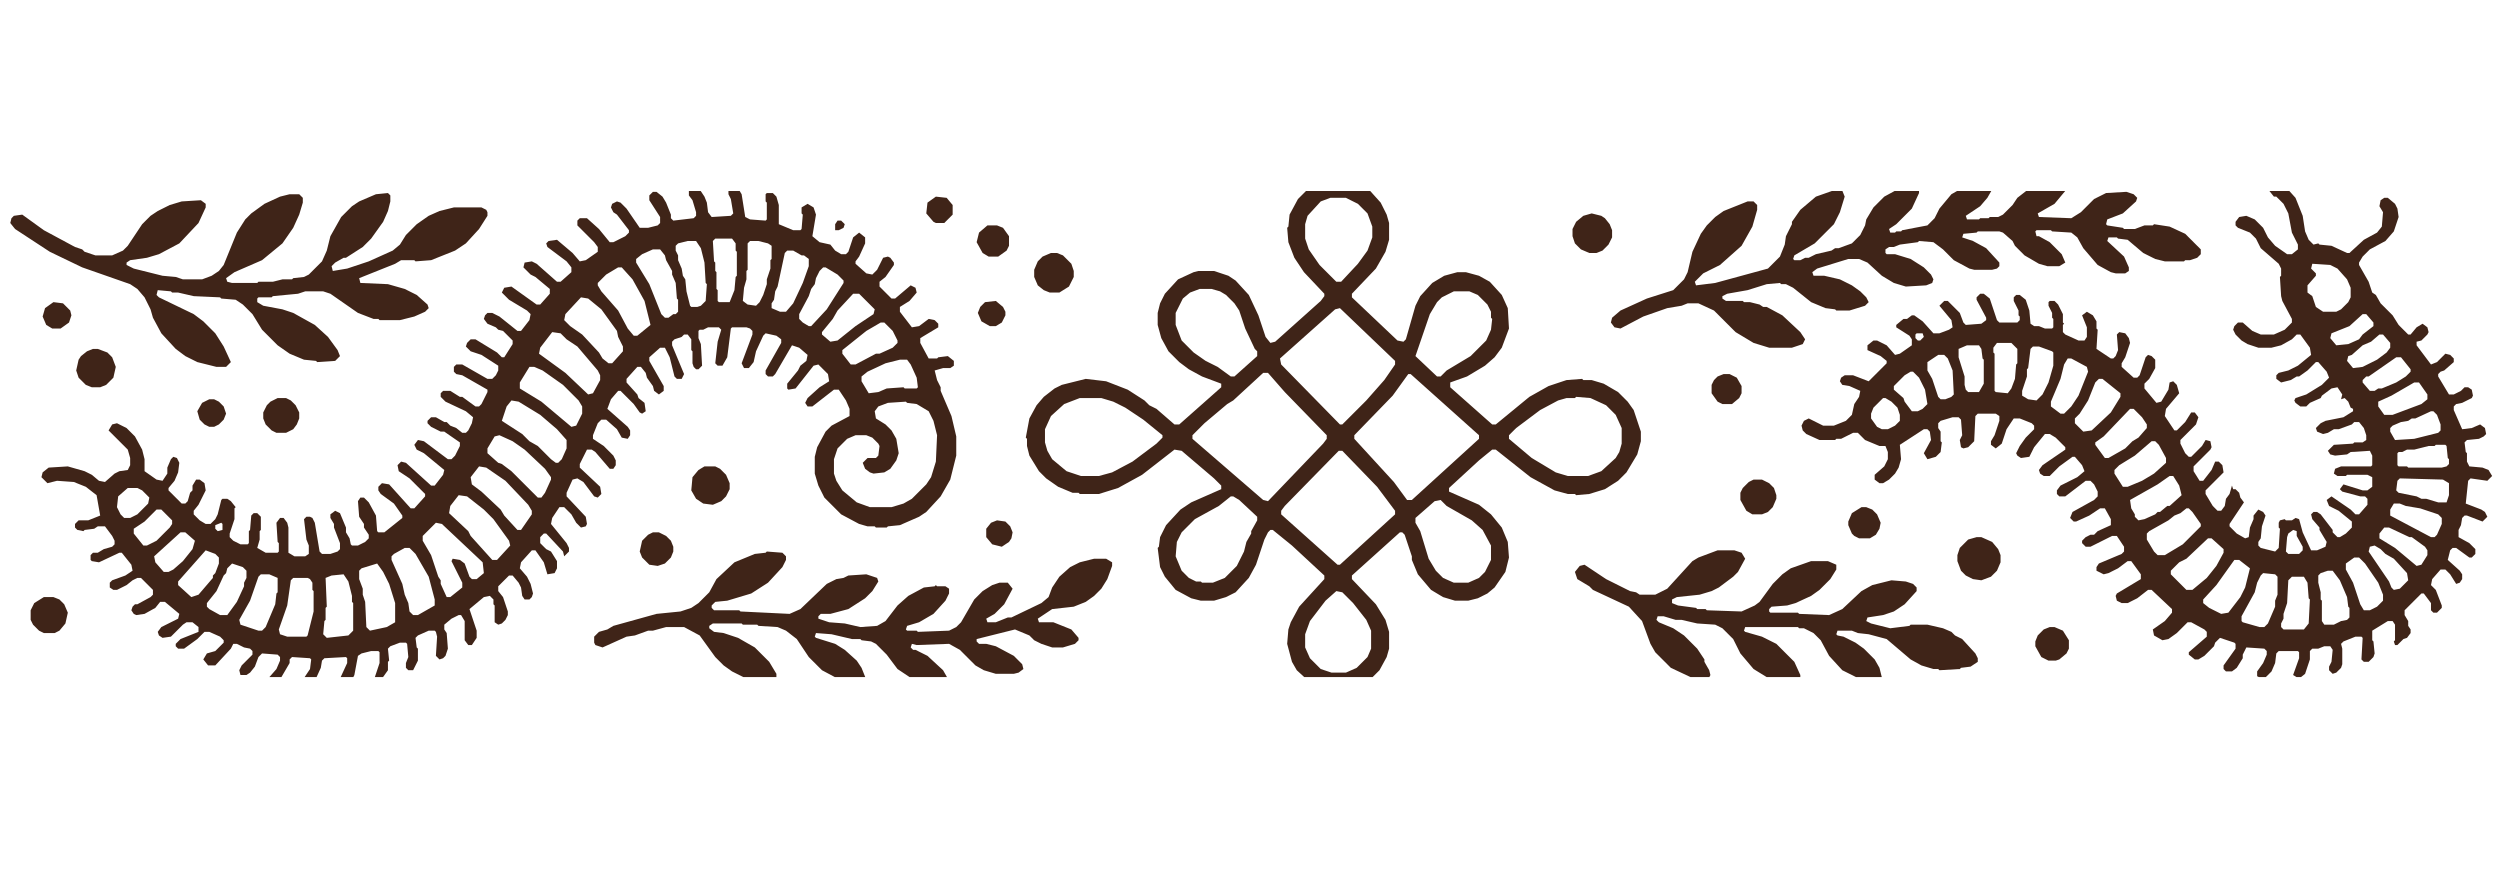
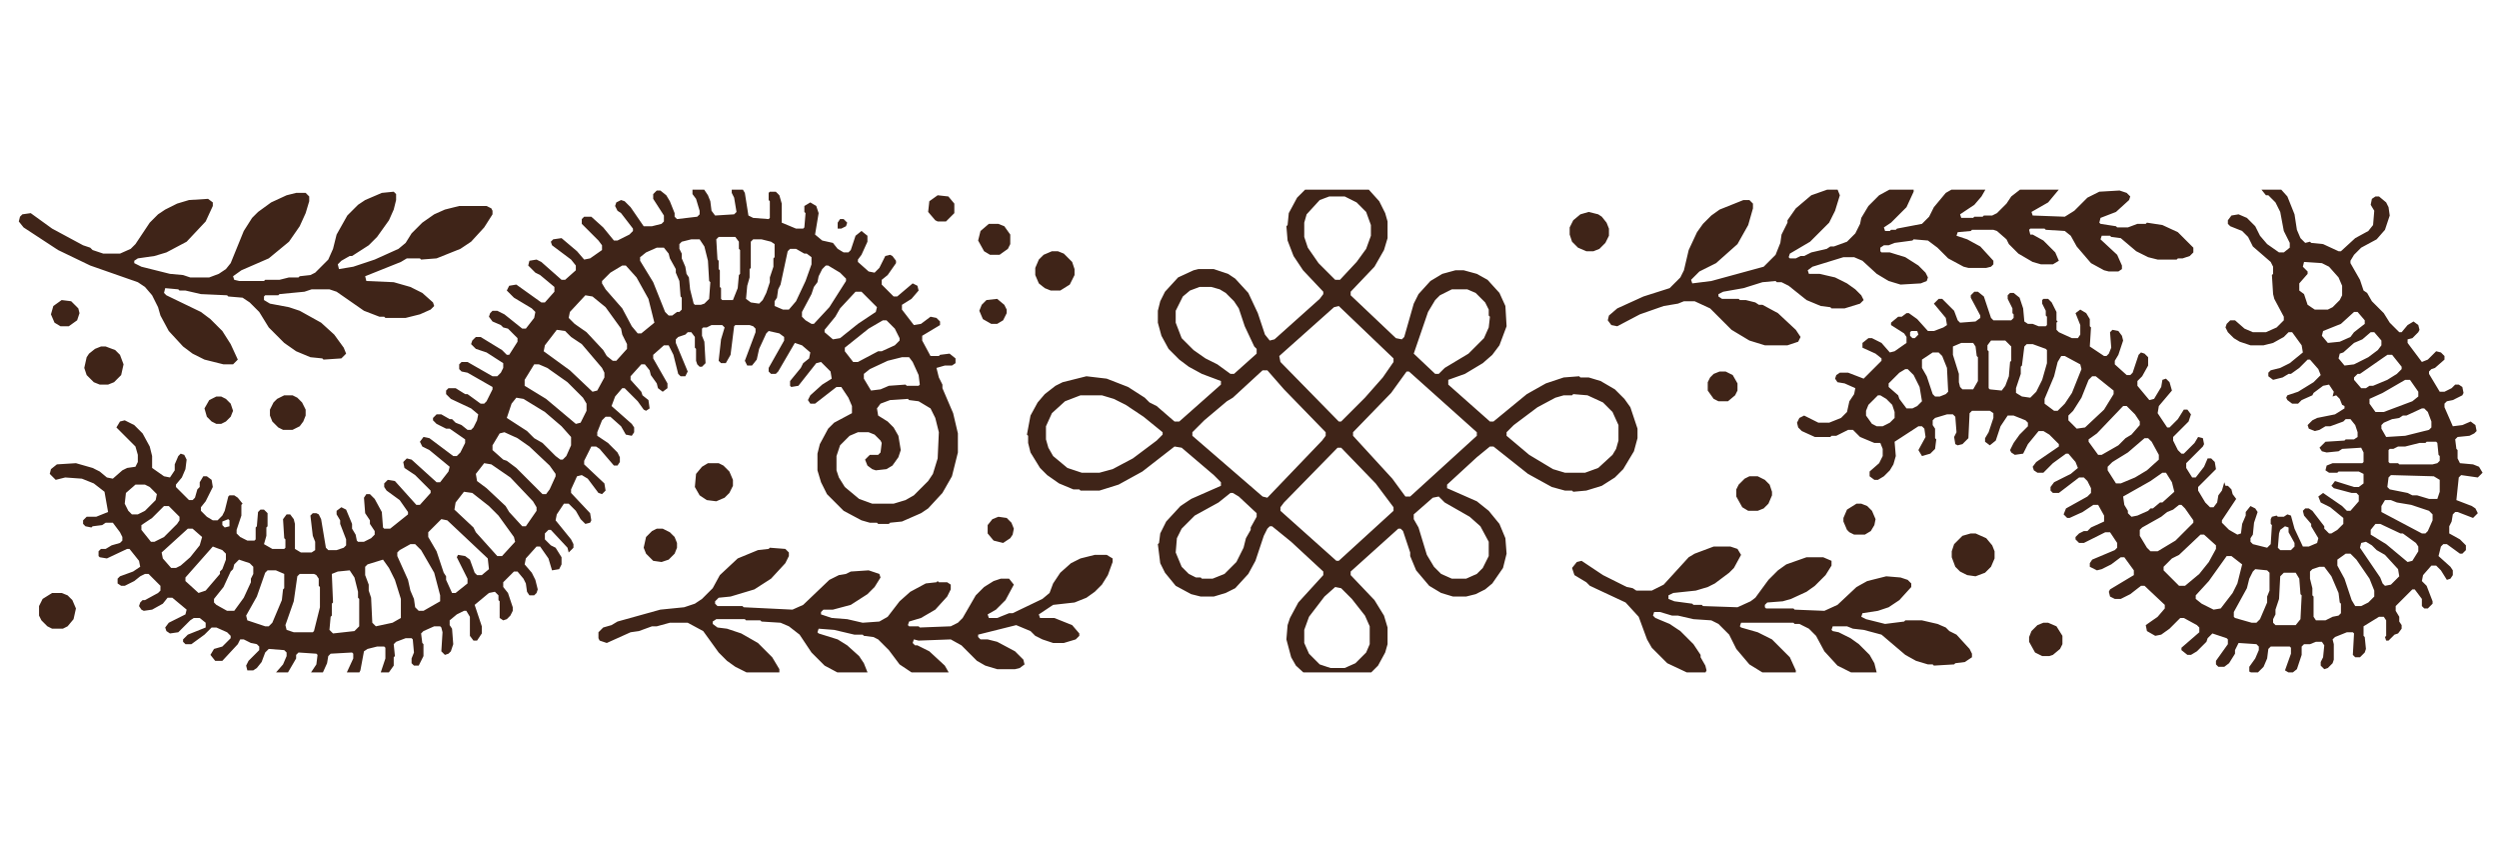
- <svg xmlns="http://www.w3.org/2000/svg" width="288" height="100" viewBox="6 0 288 100">
+ <svg xmlns="http://www.w3.org/2000/svg" width="290" height="100" viewBox="5 0 290 100">
  <defs>
    <clipPath id="interior">
      <rect x="0" y="22" width="300" height="56" />
    </clipPath>
  </defs>
  <g clip-path="url(#interior)">
    <g transform="translate(300 0) rotate(90) scale(0.1381215)">
      <path fill="#3F2418" fill-rule="evenodd" d="M511,2072L504,2075L500,2079L498,2084L498,2092L503,2100L509,2103L517,2103L521,2101L526,2096L528,2092L528,2083L526,2079L520,2074Z M263,2069L259,2070L253,2076L252,2084L257,2091L264,2093L271,2090L274,2085L274,2078L269,2071Z M306,2032L298,2035L294,2039L291,2047L291,2051L293,2056L297,2061L300,2063L309,2065L315,2063L321,2057L323,2052L323,2045L321,2040L315,2034Z M345,1940L339,1942L335,1946L333,1950L333,1954L336,1960L343,1964L350,1962L354,1958L356,1954L356,1950L354,1946L350,1942Z M344,1879L338,1882L334,1886L332,1890L332,1897L335,1903L338,1906L344,1909L349,1909L354,1907L359,1902L361,1898L361,1890L358,1884L354,1881L349,1879Z M177,1722L175,1723L173,1727L173,1750L176,1762L180,1771L187,1781L196,1790L204,1795L209,1801L218,1821L224,1839L226,1851L222,1852L219,1849L215,1842L215,1840L206,1826L199,1819L185,1809L176,1805L168,1803L163,1803L161,1805L162,1815L168,1829L172,1835L181,1844L197,1853L209,1856L218,1860L229,1871L231,1875L232,1884L233,1885L233,1893L235,1901L235,1913L236,1914L236,1935L235,1939L232,1940L227,1933L217,1910L203,1893L190,1884L179,1879L169,1876L165,1876L162,1879L162,1887L164,1895L170,1908L178,1919L183,1924L194,1931L221,1942L226,1946L230,1952L233,1960L233,1976L231,1982L230,1993L224,2017L221,2023L219,2023L217,2020L215,2006L212,1996L203,1979L186,1963L173,1957L170,1957L167,1961L168,1977L171,1987L176,1997L180,2003L187,2010L205,2022L209,2026L213,2035L213,2049L210,2058L208,2060L206,2066L192,2092L179,2110L180,2117L182,2119L186,2120L191,2116L210,2087L223,2060L237,2020L241,2014L248,2008L258,2003L265,2001L278,1994L291,1982L297,1974L302,1964L306,1948L306,1940L302,1936L289,1942L278,1949L268,1959L262,1967L248,1996L246,1998L242,1997L243,1986L244,1985L244,1980L247,1967L248,1945L249,1944L250,1932L254,1926L262,1918L275,1910L288,1897L295,1887L300,1875L301,1865L302,1864L301,1849L297,1845L292,1847L281,1855L271,1866L261,1884L258,1893L255,1909L252,1914L249,1914L248,1913L248,1902L247,1901L245,1880L243,1874L243,1859L245,1853L261,1830L266,1817L266,1813L267,1812L267,1795L264,1783L260,1774L257,1771L254,1772L246,1781L241,1791L237,1805L236,1828L232,1829L220,1799L217,1794L217,1783L218,1782L217,1769L209,1749L203,1740L191,1729L180,1722Z M456,1567L451,1569L447,1573L444,1579L444,1584L446,1588L451,1593L460,1595L465,1593L471,1587L472,1580L470,1574L465,1569L460,1567Z M403,1520L396,1523L391,1528L389,1532L389,1541L392,1546L398,1551L409,1552L416,1548L420,1542L421,1534L418,1527L414,1523L408,1520Z M187,1424L184,1427L184,1430L187,1432L192,1432L192,1429L190,1425Z M171,1334L165,1339L164,1348L169,1355L178,1356L185,1350L186,1348L186,1341L179,1334Z M301,1333L297,1338L298,1346L299,1347L299,1354L286,1361L282,1361L273,1346L270,1346L267,1349L266,1354L272,1362L273,1368L260,1378L256,1378L251,1370L244,1364L240,1365L238,1369L249,1382L249,1385L239,1395L235,1395L231,1390L221,1383L219,1383L215,1386L214,1388L215,1392L225,1397L229,1401L228,1406L220,1415L218,1415L214,1412L203,1407L198,1407L194,1412L198,1417L210,1421L212,1423L212,1427L209,1432L204,1436L202,1445L197,1451L179,1448L173,1450L170,1455L173,1460L178,1460L179,1459L191,1460L192,1461L192,1467L187,1479L171,1479L164,1481L161,1484L161,1489L162,1490L168,1490L169,1489L183,1489L184,1490L183,1503L181,1507L162,1510L157,1513L156,1515L156,1519L158,1521L162,1521L166,1519L178,1517L180,1519L181,1535L177,1538L169,1539L164,1541L158,1545L155,1550L158,1554L163,1554L167,1551L177,1548L180,1548L182,1550L184,1567L182,1569L179,1569L169,1573L164,1576L160,1581L160,1584L163,1587L167,1587L181,1578L186,1578L188,1580L190,1588L190,1595L174,1606L169,1611L168,1614L170,1618L173,1619L177,1617L179,1614L192,1604L194,1604L197,1607L202,1617L202,1620L191,1629L182,1639L182,1645L184,1647L188,1647L202,1633L206,1630L210,1630L217,1640L218,1645L211,1651L200,1664L201,1671L203,1673L206,1672L218,1656L223,1652L227,1652L235,1661L235,1664L220,1681L218,1685L219,1691L223,1692L229,1686L231,1682L241,1670L245,1670L254,1678L254,1681L239,1702L240,1708L244,1710L250,1704L259,1689L262,1686L267,1687L276,1694L276,1697L264,1712L261,1718L261,1722L263,1724L266,1725L270,1722L273,1715L275,1713L276,1709L284,1701L287,1701L298,1708L298,1710L294,1714L283,1732L283,1736L286,1739L289,1740L293,1736L296,1727L305,1713L309,1713L313,1715L316,1718L316,1722L304,1743L304,1748L306,1750L310,1750L312,1748L313,1743L325,1722L327,1722L337,1727L339,1729L339,1732L331,1743L331,1745L326,1753L326,1759L328,1761L331,1761L335,1757L343,1740L348,1734L353,1735L359,1738L361,1740L361,1743L357,1748L355,1753L352,1756L352,1758L348,1765L348,1769L351,1772L353,1772L356,1769L360,1761L360,1758L369,1745L372,1745L380,1749L383,1752L383,1755L368,1775L367,1780L371,1783L375,1781L378,1775L392,1758L396,1759L405,1766L405,1769L386,1790L385,1794L388,1797L393,1796L399,1787L412,1774L414,1774L424,1783L424,1786L404,1804L403,1810L406,1813L409,1813L412,1811L420,1800L430,1793L432,1793L444,1808L444,1813L443,1814L430,1815L419,1821L415,1825L415,1828L418,1830L431,1829L437,1825L440,1825L446,1821L449,1821L452,1824L455,1830L455,1835L454,1836L449,1837L444,1840L440,1840L428,1845L426,1849L429,1853L432,1853L437,1850L440,1850L453,1845L458,1845L460,1847L462,1853L462,1860L460,1862L436,1866L432,1868L431,1870L431,1873L433,1875L450,1873L455,1871L462,1871L464,1874L464,1883L461,1888L440,1888L436,1889L432,1892L432,1895L436,1898L452,1897L453,1896L460,1896L461,1897L461,1907L457,1914L450,1912L443,1912L442,1911L431,1911L428,1914L428,1917L430,1919L442,1920L443,1921L453,1921L454,1922L454,1928L451,1934L448,1937L445,1937L433,1933L424,1933L423,1932L418,1936L416,1939L416,1943L417,1944L429,1947L433,1949L437,1953L437,1957L434,1962L429,1967L426,1967L421,1963L409,1957L403,1958L400,1962L400,1965L405,1968L409,1968L411,1970L418,1972L420,1974L420,1977L409,1988L407,1988L401,1983L394,1980L386,1979L382,1981L381,1984L383,1986L390,1989L395,1989L401,1993L400,1998L393,2008L383,2008L375,2010L364,2016L357,2023L353,2031L354,2035L359,2038L375,2022L382,2020L388,2020L392,2022L393,2029L395,2033L402,2041L401,2046L396,2052L393,2058L389,2072L390,2088L394,2093L398,2094L403,2089L401,2081L402,2067L406,2057L413,2048L430,2045L434,2055L434,2063L437,2066L440,2066L442,2064L443,2059L442,2058L441,2050L439,2047L439,2041L447,2035L451,2033L454,2033L456,2035L458,2042L461,2047L461,2051L463,2053L467,2053L468,2052L469,2046L461,2029L461,2027L471,2019L476,2018L480,2024L484,2035L486,2037L490,2037L492,2034L492,2031L488,2023L484,2018L482,2014L482,2011L492,2001L496,2001L498,2003L504,2014L504,2016L506,2018L509,2019L512,2017L513,2015L512,2008L507,1999L502,1995L502,1991L512,1979L516,1980L523,1994L527,1997L530,1996L532,1993L531,1986L521,1976L519,1973L519,1968L523,1963L527,1963L533,1978L537,1982L539,1982L541,1980L541,1975L533,1964L527,1958L527,1954L531,1945L534,1942L536,1942L543,1949L545,1956L550,1959L555,1955L555,1949L541,1936L537,1934L537,1931L540,1925L541,1920L543,1918L546,1918L555,1927L559,1929L563,1928L563,1923L561,1920L556,1916L548,1913L545,1910L546,1897L548,1895L551,1895L558,1898L566,1905L569,1903L569,1899L565,1894L553,1887L550,1887L548,1885L549,1870L550,1869L558,1870L567,1876L569,1876L572,1872L568,1866L557,1861L551,1860L549,1858L548,1840L549,1839L553,1839L566,1845L569,1845L572,1841L567,1835L563,1833L547,1830L545,1827L543,1819L543,1813L544,1812L553,1812L565,1816L567,1814L566,1810L559,1805L552,1805L551,1804L541,1805L539,1803L536,1795L536,1790L537,1789L548,1788L553,1790L557,1790L559,1788L559,1784L551,1780L541,1780L540,1781L532,1782L530,1780L526,1771L526,1766L527,1765L531,1764L547,1765L550,1762L549,1759L547,1757L541,1755L528,1756L525,1758L521,1758L516,1752L513,1746L513,1744L518,1741L534,1741L538,1738L538,1735L532,1731L526,1731L508,1737L498,1725L497,1720L500,1717L504,1717L505,1716L519,1716L521,1713L520,1710L517,1707L513,1705L510,1705L498,1709L493,1713L489,1713L480,1704L480,1701L486,1696L490,1694L497,1693L500,1691L500,1687L498,1685L495,1684L487,1686L481,1689L474,1695L469,1694L459,1685L459,1682L469,1675L479,1672L478,1666L474,1664L468,1664L460,1669L458,1673L453,1678L448,1678L445,1675L445,1673L460,1659L464,1658L460,1654L457,1654L453,1656L437,1669L432,1668L423,1662L423,1658L429,1652L436,1648L440,1644L439,1640L437,1639L431,1640L414,1656L411,1656L400,1651L399,1647L402,1642L414,1633L415,1630L412,1627L406,1628L390,1645L387,1645L375,1639L375,1635L377,1632L391,1620L391,1617L388,1615L384,1615L380,1617L372,1625L366,1634L363,1634L353,1630L350,1627L350,1623L358,1614L365,1610L366,1605L363,1603L359,1603L356,1605L341,1622L333,1619L326,1613L326,1611L337,1600L344,1595L345,1593L343,1590L336,1591L332,1596L329,1597L319,1606L316,1606L306,1597L306,1594L311,1590L315,1589L322,1584L326,1583L329,1579L326,1575L322,1575L301,1587L298,1587L290,1578L290,1574L298,1570L314,1566L316,1564L316,1560L312,1558L288,1568L285,1568L283,1566L281,1560L279,1558L279,1555L283,1552L292,1552L293,1551L303,1551L306,1550L308,1548L308,1546L305,1543L287,1544L282,1546L276,1546L275,1545L275,1542L273,1538L273,1529L275,1527L285,1530L303,1532L305,1530L305,1526L298,1522L274,1519L273,1518L273,1506L274,1503L276,1501L279,1501L303,1510L307,1508L307,1504L302,1500L293,1498L280,1492L278,1490L280,1481L283,1477L286,1477L309,1490L312,1490L314,1488L314,1484L312,1482L288,1468L290,1462L296,1455L301,1456L305,1461L309,1463L320,1472L324,1472L325,1471L324,1465L305,1450L304,1446L312,1438L318,1437L323,1445L332,1455L336,1457L339,1455L339,1451L325,1433L325,1429L334,1423L341,1420L347,1420L355,1435L360,1440L373,1447L381,1449L395,1449L405,1446L415,1441L429,1427L437,1412L439,1405L439,1399L440,1398L440,1389L439,1388L438,1378L431,1362L427,1356L414,1344L400,1336L380,1331L364,1331L347,1335L326,1344L323,1344L317,1347L309,1349L307,1342L307,1336L305,1333Z M415,2004L420,2005L429,2014L432,2020L432,2025L429,2028L423,2031L414,2030L407,2022L407,2014L409,2010Z M434,1985L437,1985L440,1987L451,1998L455,2006L455,2009L445,2017L441,2017L435,2008L425,1998L425,1994Z M451,1966L458,1968L468,1976L475,1984L477,1988L477,1992L469,1999L464,2000L444,1978L444,1974Z M465,1946L470,1946L478,1949L480,1951L482,1951L496,1963L498,1969L488,1980L485,1980L459,1957L462,1949Z M436,1944L437,1943L442,1943L443,1947L441,1949L438,1949Z M473,1926L476,1923L482,1923L486,1925L489,1925L502,1931L513,1939L513,1945L508,1954L506,1956L503,1956L493,1948L480,1942L478,1940L474,1939L470,1935Z M482,1897L494,1897L495,1898L504,1899L523,1907L526,1910L526,1913L521,1928L517,1929L501,1920L481,1913L479,1911L479,1904Z M483,1870L486,1868L492,1868L493,1867L510,1867L530,1872L531,1873L531,1889L529,1895L525,1896L505,1889L484,1886L482,1884L482,1872Z M479,1842L485,1838L497,1835L502,1835L503,1834L526,1834L530,1838L532,1856L529,1859L518,1858L517,1857L507,1857L506,1856L482,1857L480,1852Z M523,1806L526,1820L523,1823L502,1824L496,1826L491,1826L483,1829L476,1829L474,1827L470,1814L477,1809L487,1804L503,1799L519,1799Z M513,1780L513,1784L510,1787L503,1788L496,1791L487,1793L467,1802L464,1802L462,1800L457,1791L457,1787L462,1782L481,1771L500,1766L505,1766Z M478,1725L483,1731L483,1735L481,1737L470,1741L467,1745L466,1751L468,1752L486,1743L490,1743L498,1753L498,1756L487,1761L484,1761L481,1763L463,1769L451,1776L447,1776L436,1765L437,1760L469,1726Z M467,1714L467,1718L447,1736L443,1738L428,1754L422,1753L413,1746L414,1739L425,1725L433,1717L451,1704L455,1703Z M442,1694L442,1697L430,1708L425,1711L410,1727L404,1735L398,1736L389,1729L390,1723L401,1707L421,1688L426,1685L429,1685Z M415,1677L415,1680L393,1702L387,1710L386,1713L378,1722L374,1722L364,1716L363,1712L368,1701L375,1691L391,1674L398,1669L400,1669L411,1674Z M386,1663L386,1665L383,1669L372,1680L368,1687L362,1693L351,1710L339,1706L334,1702L335,1696L346,1678L358,1664L367,1656L374,1656L383,1660Z M355,1648L356,1652L335,1677L324,1695L319,1695L306,1687L306,1683L309,1676L321,1659L334,1646L339,1643L345,1643Z M328,1634L329,1638L311,1657L295,1679L290,1678L277,1668L278,1661L283,1656L289,1647L309,1630L313,1628L317,1628Z M293,1609L303,1618L303,1621L299,1626L294,1629L279,1643L272,1653L267,1658L262,1657L248,1644L249,1638L258,1627L276,1614L281,1613L289,1609Z M271,1586L280,1597L280,1600L274,1605L259,1613L243,1627L238,1630L236,1630L229,1623L223,1613L223,1610L233,1601L251,1591Z M262,1565L262,1567L265,1571L265,1574L262,1577L237,1587L219,1598L216,1598L212,1593L208,1584L208,1578L213,1574L217,1573L226,1568L229,1568L236,1565L249,1564L250,1563L260,1563Z M255,1544L256,1547L256,1552L255,1553L243,1556L233,1557L230,1559L224,1560L217,1563L213,1563L209,1565L205,1565L203,1563L201,1555L201,1548L207,1544L219,1541L236,1540L237,1539L251,1540Z M199,1518L203,1515L209,1515L210,1514L230,1514L231,1515L242,1516L252,1520L252,1529L251,1530L242,1530L241,1531L227,1531L226,1532L219,1532L218,1533L201,1534L199,1532Z M201,1496L203,1488L205,1485L216,1485L217,1486L224,1486L233,1489L237,1489L246,1492L252,1495L255,1498L254,1505L251,1509L240,1508L233,1506L226,1506L225,1505L203,1505L201,1503Z M213,1458L216,1454L222,1454L236,1459L253,1467L260,1473L260,1478L257,1485L253,1485L250,1483L243,1482L239,1480L211,1474L209,1472L209,1467L213,1460Z M229,1430L234,1425L236,1425L258,1439L272,1452L272,1454L269,1459L266,1462L262,1462L247,1454L241,1452L237,1449L232,1448L226,1445L223,1442L223,1440Z M258,1399L262,1400L272,1415L284,1430L285,1436L279,1443L277,1443L266,1434L259,1430L245,1417L245,1412Z M284,1380L286,1380L290,1384L295,1395L295,1398L304,1415L304,1419L295,1426L292,1426L276,1406L269,1394L269,1391L276,1384Z M323,1363L324,1364L324,1374L323,1375L324,1389L327,1396L328,1404L318,1410L314,1410L310,1405L303,1390L300,1378L300,1372L304,1369L315,1364Z M343,1354L351,1350L363,1347L385,1348L398,1352L404,1356L416,1368L420,1375L423,1385L423,1403L419,1414L409,1426L401,1431L395,1433L383,1433L374,1430L366,1422L363,1415L363,1406L365,1401L370,1396L372,1395L380,1396L382,1398L382,1405L386,1409L391,1407L394,1403L395,1400L394,1391L391,1386L384,1381L378,1379L366,1381L359,1385L354,1390L349,1398L343,1399L339,1396L336,1388L335,1373L336,1372L337,1364Z M263,1290L260,1290L256,1292L251,1298L252,1307L256,1311L261,1313L268,1310L272,1303L272,1298L269,1293Z M197,1287L190,1292L188,1297L188,1305L194,1312L202,1314L211,1309L214,1304L214,1296L209,1289L205,1287Z M444,1284L439,1286L435,1290L434,1297L436,1302L441,1306L448,1306L454,1301L456,1293L452,1287L449,1285Z M226,1233L220,1235L213,1242L211,1247L211,1252L214,1259L218,1263L225,1266L231,1266L238,1263L242,1258L244,1253L244,1245L239,1237L231,1233Z M469,1201L466,1206L466,1216L469,1228L473,1236L481,1245L490,1251L498,1254L503,1260L515,1285L515,1288L519,1298L519,1305L516,1306L512,1299L504,1291L491,1284L486,1288L486,1295L488,1301L493,1309L500,1316L519,1327L523,1331L526,1337L527,1363L526,1364L526,1372L525,1373L522,1372L519,1362L512,1350L501,1340L495,1337L491,1337L489,1340L489,1347L488,1348L489,1349L490,1358L497,1371L505,1380L518,1390L522,1397L523,1411L520,1424L519,1437L516,1446L514,1446L512,1444L512,1436L508,1421L499,1407L493,1401L485,1396L482,1397L479,1406L480,1421L482,1425L483,1431L487,1439L508,1461L512,1470L510,1511L509,1512L509,1533L507,1535L505,1535L502,1532L501,1522L495,1502L486,1488L473,1476L467,1473L464,1473L461,1476L460,1489L461,1490L462,1499L469,1516L483,1531L494,1537L503,1546L507,1552L510,1561L512,1581L522,1617L525,1622L527,1629L531,1633L536,1633L538,1632L540,1626L531,1606L530,1599L526,1588L526,1584L523,1573L523,1558L530,1545L548,1532L555,1525L560,1518L565,1508L569,1492L569,1486L567,1481L562,1481L552,1487L540,1499L532,1513L528,1525L527,1533L524,1537L522,1537L520,1534L520,1510L521,1509L521,1497L522,1496L523,1480L526,1473L533,1464L548,1454L559,1443L567,1428L569,1421L569,1410L567,1406L557,1410L551,1414L542,1424L537,1432L532,1448L531,1449L528,1448L529,1435L533,1418L533,1411L534,1410L535,1402L537,1398L546,1389L558,1380L566,1368L570,1357L571,1344L570,1340L568,1338L566,1338L559,1342L547,1355L542,1365L542,1367L540,1369L537,1368L538,1364L537,1337L542,1328L555,1315L559,1308L562,1298L562,1283L561,1279L558,1275L554,1276L547,1283L539,1298L537,1306L537,1312L535,1314L533,1314L525,1282L530,1270L534,1266L537,1260L540,1251L540,1242L537,1232L534,1229L532,1229L525,1235L519,1250L519,1262L516,1263L508,1251L506,1233L502,1223L497,1216L491,1210L483,1205L472,1201Z M192,784L187,786L182,790L180,793L178,801L180,808L185,814L191,817L197,817L203,815L208,810L211,803L211,797L209,792L204,787L198,784Z M360,760L342,766L335,771L327,779L320,791L317,801L317,808L316,809L317,822L322,837L331,853L354,881L354,884L323,919L319,919L314,905L305,890L298,882L290,876L274,870L257,871L246,876L235,886L230,895L227,906L227,913L230,924L236,934L247,944L255,948L283,956L285,958L284,963L248,1001L245,1001L224,981L210,973L200,970L186,970L179,972L169,977L159,986L151,1000L149,1016L150,1017L150,1022L154,1032L158,1038L166,1046L179,1053L189,1054L190,1055L202,1054L215,1049L227,1041L245,1024L247,1024L251,1027L285,1065L286,1069L281,1073L263,1079L246,1087L234,1098L230,1104L226,1116L226,1129L227,1133L233,1146L245,1157L253,1161L261,1163L271,1163L282,1160L293,1154L302,1145L308,1137L314,1126L320,1110L323,1110L354,1145L354,1149L341,1164L338,1170L334,1174L325,1188L318,1206L316,1223L321,1243L324,1249L331,1258L338,1264L349,1270L365,1273L366,1272L372,1272L380,1270L393,1262L399,1256L406,1246L411,1234L411,1229L412,1228L412,1212L407,1196L396,1176L375,1149L376,1143L399,1116L405,1110L408,1110L419,1135L425,1144L438,1156L448,1161L456,1162L457,1163L473,1161L481,1157L492,1148L499,1135L501,1127L501,1116L498,1106L494,1098L482,1087L471,1081L450,1074L444,1071L442,1069L442,1067L455,1051L480,1024L483,1024L506,1045L519,1052L525,1054L537,1055L552,1051L559,1047L570,1035L575,1024L576,1013L577,1012L576,1011L576,1005L574,998L568,987L559,978L548,972L541,970L527,970L517,973L504,981L483,1001L480,1001L444,961L444,959L446,957L464,951L467,951L479,946L492,935L498,925L501,915L501,904L499,896L495,888L490,882L477,873L465,870L452,871L440,876L429,885L421,895L410,920L407,920L384,895L375,884L375,881L398,852L409,832L412,821L412,815L413,814L412,803L408,790L401,779L394,772L379,763L368,760Z M363,1159L365,1159L370,1164L385,1184L394,1201L397,1212L397,1227L393,1239L383,1251L376,1255L369,1257L358,1257L347,1252L337,1241L332,1228L332,1210L335,1200L340,1190L350,1175Z M431,1080L434,1080L443,1085L445,1085L452,1089L460,1091L472,1097L482,1107L486,1117L486,1126L485,1127L485,1131L482,1137L476,1143L464,1148L452,1147L444,1143L433,1132L422,1112L414,1102L414,1100L417,1095Z M297,1080L314,1099L314,1102L306,1113L301,1123L294,1133L284,1143L271,1148L261,1148L249,1142L244,1136L241,1128L241,1118L243,1111L246,1106L253,1099L259,1095L274,1090L291,1082L293,1080Z M363,1022L366,1022L370,1025L418,1071L417,1075L366,1134L363,1134L353,1124L337,1105L334,1100L311,1075L311,1071L327,1057Z M494,1009L503,1000L517,989L526,985L541,985L548,988L557,997L561,1006L561,1018L558,1027L549,1036L540,1040L529,1040L518,1036L501,1023L493,1014Z M189,984L198,984L209,988L220,996L235,1010L235,1014L221,1028L208,1037L199,1040L187,1040L180,1038L168,1027L165,1019L165,1006L170,996L178,988Z M426,965L429,965L471,1011L471,1013L429,1060L426,1060L422,1057L376,1012L376,1009L406,980Z M304,965L317,974L334,989L354,1009L354,1011L304,1060L299,1061L258,1015L257,1011L301,965Z M363,895L366,895L417,951L417,955L402,966L366,999L363,999L330,967L312,954L312,952Z M477,890L482,895L486,904L486,916L482,925L476,931L466,937L443,944L436,948L432,948L418,932L417,927L422,922L434,901L442,892L455,885L467,885Z M254,888L260,885L265,885L266,884L275,885L284,889L297,902L309,922L314,927L314,930L297,948L262,936L252,930L248,926L243,916L243,903L246,896Z M357,776L370,776L377,778L382,781L393,793L397,804L397,821L394,831L382,851L366,870L363,870L357,864L342,844L334,829L332,822L332,815L331,814L332,802L338,789L346,781Z M322,676L315,680L312,686L312,691L314,696L317,699L321,701L328,701L335,696L337,692L337,684L332,678L328,676Z M413,647L407,649L403,653L400,659L400,666L402,670L407,675L411,677L417,677L426,672L429,667L429,659L427,654L423,650L416,647Z M436,560L429,563L425,567L423,572L423,576L428,584L435,587L438,587L445,584L447,582L449,578L449,569L446,564L441,561Z M552,479L549,479L545,481L533,492L530,498L527,501L524,508L521,521L521,535L522,536L524,552L520,568L518,572L515,571L513,558L510,549L504,540L493,530L490,530L487,533L485,539L484,551L488,567L493,576L508,592L513,603L512,628L511,629L511,652L510,653L508,653L506,651L505,638L503,631L497,618L492,611L483,602L475,597L471,597L468,604L468,618L474,635L479,642L487,650L502,661L505,665L510,676L509,705L508,706L508,713L507,714L505,729L503,734L500,734L498,730L496,711L493,701L490,695L481,683L477,679L466,673L461,676L459,682L459,696L465,712L468,717L491,738L496,748L496,761L494,764L493,769L483,789L471,807L472,811L477,815L483,813L489,803L492,800L506,770L518,759L537,752L544,748L557,735L565,718L565,714L566,713L566,705L565,703L563,702L559,703L552,707L550,707L541,713L530,724L524,733L519,745L517,747L514,746L514,741L517,731L517,726L520,713L521,698L524,692L533,683L545,677L558,666L566,653L570,636L569,629L567,627L563,627L552,632L537,647L531,659L527,673L526,674L523,673L523,629L524,628L524,624L528,616L534,610L547,603L559,592L566,578L567,570L568,569L568,564L565,559L557,561L550,565L541,574L536,581L531,591L530,596L529,597L526,596L526,584L528,579L529,570L533,555L550,535L555,526L558,516L558,512L559,511L558,494L557,493L556,485Z M463,460L458,462L452,467L448,476L448,480L450,487L457,494L463,496L468,496L476,493L480,489L483,483L484,476L481,468L476,463L469,460Z M534,403L526,408L523,415L523,419L525,424L530,429L535,431L539,431L548,426L551,420L551,414L550,411L545,405L541,403Z M208,293L195,306L189,319L187,332L188,333L188,340L191,348L191,357L190,358L188,371L187,372L183,371L178,358L168,347L165,346L162,349L160,355L161,372L166,382L177,393L182,401L181,428L178,429L170,415L158,405L156,405L154,407L152,414L153,425L158,437L165,446L171,450L179,458L181,462L181,469L182,470L182,477L183,478L183,488L180,489L172,477L165,471L158,467L153,468L152,470L152,479L154,487L162,501L174,511L182,515L188,521L192,542L193,543L193,547L194,548L194,552L191,553L187,547L174,534L161,528L158,528L155,533L158,546L164,557L173,566L183,572L188,573L196,577L203,584L207,595L207,598L209,601L212,614L215,620L215,623L217,627L217,632L216,633L213,632L203,615L187,599L177,594L164,590L159,592L158,597L164,614L175,627L185,634L187,634L197,639L204,640L214,644L224,654L236,698L238,714L235,715L228,708L221,694L205,676L189,667L175,663L171,663L168,666L168,671L176,691L181,698L188,705L195,710L210,717L227,721L233,724L242,733L249,755L259,777L265,784L269,785L273,782L274,777L264,758L257,738L255,726L253,721L253,712L259,699L277,681L286,666L290,653L290,634L287,625L283,623L277,627L263,642L256,655L256,658L254,661L252,669L252,674L251,675L251,689L249,692L247,692L245,688L242,671L237,655L236,644L237,643L237,639L240,633L252,618L257,606L258,598L259,597L259,586L255,573L252,570L248,572L243,577L238,584L233,594L230,607L230,616L227,617L224,613L216,587L216,578L219,571L230,559L236,549L239,539L238,522L236,517L233,516L229,518L223,524L216,535L212,548L212,555L211,556L208,556L206,553L206,549L204,544L202,529L201,528L202,516L208,508L217,499L224,486L225,482L225,467L224,463L222,461L219,461L207,472L201,483L198,492L195,491L194,480L193,479L193,461L194,458L201,450L205,448L213,440L220,428L222,421L222,411L219,406L212,409L202,419L197,428L197,430L193,431L192,430L192,418L193,417L194,401L198,396L207,391L221,379L227,368L228,364L228,356L226,353L223,353L214,357L201,371L198,370L198,363L199,362L200,354L211,341L216,331L218,323L218,307L217,306L217,302L215,296L212,293Z M397,50L392,53L390,58L389,69L385,71L378,71L377,72L369,73L367,71L366,61L364,57L362,55L357,56L354,60L357,67L358,75L342,82L339,82L337,80L336,75L332,67L330,66L325,67L323,70L323,73L326,76L329,82L329,86L314,95L312,95L310,93L309,90L302,82L299,82L296,85L295,89L302,96L304,101L288,113L285,113L284,109L279,104L277,103L273,104L270,108L273,113L279,118L279,120L271,128L263,133L253,143L246,147L244,150L235,153L221,161L219,161L214,158L208,152L201,139L193,132L181,128L174,129L170,131L165,137L165,140L167,143L172,144L177,141L189,142L194,146L200,157L211,169L211,171L205,184L204,194L203,195L204,199L200,203L193,206L180,208L165,214L155,223L153,227L154,234L159,236L164,232L164,230L170,224L178,220L194,217L204,212L208,212L212,217L212,221L205,231L198,237L190,241L183,248L180,255L181,261L185,264L188,264L190,262L194,252L199,247L207,243L220,228L224,226L230,226L231,227L247,226L251,225L266,217L269,217L275,223L279,232L279,243L276,250L269,258L269,262L272,265L275,266L279,264L284,259L287,254L290,245L290,234L288,226L283,217L279,213L279,210L290,202L296,201L305,212L309,220L311,228L313,230L316,230L319,226L317,218L314,213L314,211L309,204L302,197L302,195L310,188L315,186L321,192L329,205L332,214L334,215L336,214L339,210L339,205L336,202L332,193L330,192L324,184L323,179L329,175L333,176L332,173L335,170L340,168L341,166L343,166L348,174L351,189L353,193L357,197L360,196L362,191L361,187L358,182L358,178L354,167L352,165L352,161L357,157L363,155L367,155L369,158L369,165L370,166L371,182L376,187L379,185L380,181L379,171L377,168L376,152L380,150L388,150L389,151L389,176L391,181L395,182L397,179L397,172L396,171L396,154L398,150L406,150L409,154L409,158L404,174L408,177L410,175L414,160L414,156L416,154L421,154L429,161L429,164L425,168L414,184L417,188L422,186L426,178L435,167L440,167L445,172L448,177L448,179L444,183L442,183L429,193L427,196L427,199L429,201L433,200L440,194L442,194L452,188L456,189L459,196L459,201L444,208L433,211L432,214L434,217L434,222L433,223L434,227L436,228L440,228L441,227L457,228L460,231L457,243L455,245L452,245L449,243L439,242L430,239L427,241L425,245L430,249L433,249L440,252L448,253L449,256L445,263L439,269L437,269L419,257L415,260L411,261L408,264L408,266L405,267L412,269L416,272L422,273L426,276L426,279L422,283L412,289L409,289L394,274L388,275L385,278L385,281L392,284L401,291L401,294L393,299L389,299L375,285L373,284L368,285L367,289L372,292L381,301L381,303L378,306L370,310L367,310L354,297L348,295L344,298L344,301L352,306L359,313L359,315L347,323L341,322L328,311L321,313L318,316L319,319L325,320L335,326L336,330L324,340L320,340L316,336L307,331L300,331L297,334L296,337L298,339L313,344L315,346L315,349L306,359L303,359L298,356L286,352L282,353L278,356L277,361L279,363L292,362L297,364L299,366L299,368L291,380L275,379L274,380L268,380L263,383L260,388L263,392L273,388L281,388L284,390L284,395L279,406L277,408L271,408L270,407L269,408L262,408L254,412L251,415L251,419L252,420L255,420L261,417L265,417L266,416L273,416L274,417L274,423L272,428L272,432L270,435L259,436L250,439L246,444L246,447L248,449L251,449L259,445L263,445L264,444L267,444L269,446L269,461L267,463L249,469L245,474L245,477L248,480L250,480L265,472L267,472L270,476L271,489L269,491L261,494L251,504L251,507L255,511L267,501L273,500L275,503L278,511L278,516L268,525L263,532L263,534L266,538L266,541L271,547L273,547L280,536L283,534L288,534L295,544L296,548L288,555L284,563L284,566L288,571L292,571L297,560L301,555L303,555L318,570L313,583L313,590L315,593L318,594L321,592L322,586L326,577L331,578L337,582L346,584L351,589L355,599L355,608L349,620L351,624L355,626L359,625L362,622L367,611L367,598L366,597L366,593L361,583L361,579L367,573L372,561L372,556L377,554L383,554L389,557L396,565L400,565L403,561L403,558L400,553L395,548L390,545L383,543L371,544L358,524L358,521L360,519L367,518L378,524L383,521L381,514L377,510L369,509L368,510L360,510L357,512L353,512L351,510L348,500L348,495L350,493L363,492L367,494L373,493L374,491L373,487L368,482L347,481L345,479L345,464L347,461L351,461L363,465L368,468L371,468L374,464L370,459L358,455L349,449L349,444L353,434L355,432L358,432L365,439L372,444L378,447L380,446L382,443L381,436L373,432L362,423L362,419L365,414L373,406L375,406L388,425L392,428L395,427L397,424L397,419L389,411L381,400L381,398L388,392L393,390L398,396L405,410L409,413L412,413L414,411L414,406L401,389L401,385L404,382L410,379L414,379L417,382L427,400L432,402L435,399L435,397L430,386L424,377L424,373L433,368L438,368L443,379L446,382L446,385L448,389L451,392L453,392L456,389L456,385L447,367L447,363L456,357L460,357L462,359L470,378L473,380L476,380L479,374L478,370L474,362L468,354L468,351L479,343L483,343L495,363L497,364L501,363L503,359L503,354L499,346L492,337L492,334L508,317L511,317L518,323L525,333L530,332L534,325L533,320L528,313L519,304L519,301L525,290L527,288L531,288L544,303L546,303L550,298L550,295L547,290L539,282L536,281L532,277L536,265L537,264L541,264L555,274L558,274L560,272L560,267L557,263L549,258L546,258L540,255L541,240L543,238L546,238L553,241L560,246L564,246L565,244L565,239L560,234L553,231L545,230L543,228L543,212L544,211L549,211L563,216L566,211L562,206L550,202L543,202L541,200L541,195L539,190L539,185L542,183L552,184L556,186L559,186L562,183L561,180L557,176L554,175L541,175L537,176L535,174L531,164L531,159L532,158L550,159L552,157L552,153L548,149L545,148L535,149L534,150L526,150L518,137L518,133L521,131L534,131L535,132L538,131L538,129L533,124L532,121L528,118L525,118L522,120L518,120L513,123L509,123L495,109L495,107L503,101L509,101L511,99L511,96L507,92L505,92L492,97L488,101L483,100L475,93L475,89L479,85L487,80L486,77L483,75L479,75L476,77L467,87L459,85L457,83L457,80L465,69L465,67L462,64L458,64L453,69L448,78L442,78L438,76L432,75L430,73L430,71L435,58L431,54L427,56L425,59L420,72L401,70L399,68L401,54Z M346,544L351,544L355,548L358,554L358,559L356,563L349,568L345,568L340,566L332,558L332,556L335,551L340,546Z M278,525L281,524L284,527L284,529L282,531L279,531L278,530Z M337,521L341,525L343,529L343,534L335,540L332,541L325,549L322,549L313,540L310,535L310,533L315,528L325,523Z M331,501L333,506L333,510L331,512L316,517L309,521L302,521L296,512L296,507L299,504L309,500L329,499Z M288,478L291,476L299,475L300,474L320,474L327,478L327,487L325,489L321,490L314,490L298,495L291,495L288,488Z M286,451L291,446L303,446L304,447L316,448L324,451L328,454L327,464L326,465L295,465L294,466L290,466L286,463Z M293,417L294,416L305,416L319,420L329,425L334,430L333,437L330,442L326,442L314,438L308,438L307,437L291,435L289,433L289,428Z M299,401L306,388L310,387L330,395L339,401L345,407L345,410L339,418L335,418L316,410L304,407L299,404Z M328,360L331,360L344,368L359,384L360,391L353,398L349,398L345,394L334,387L319,381L316,378L316,375Z M354,338L357,338L365,345L368,350L374,356L382,370L382,373L371,381L369,381L364,374L341,352L341,349L348,342Z M382,322L386,322L395,332L401,342L406,354L406,358L395,365L392,365L388,361L380,348L368,334L368,331L371,328Z M397,316L405,311L413,309L422,319L422,321L427,327L427,329L429,331L433,340L434,345L431,348L429,348L424,351L417,352L404,329L397,319Z M437,293L439,293L454,308L463,323L463,329L460,332L450,338L445,338L443,336L434,320L430,315L428,310L424,305L424,303L427,300Z M458,274L461,274L472,280L482,288L492,300L492,305L479,318L476,318L469,311L466,305L449,287L449,284Z M474,252L490,256L498,260L511,270L512,276L507,286L503,291L500,291L488,280L467,265L467,261Z M479,231L481,229L496,229L501,231L506,231L520,237L523,240L523,244L519,258L518,259L514,259L494,248L486,246L480,243L478,241Z M462,211L462,220L460,222L448,221L445,220L442,216L443,213L447,213L456,208L459,208Z M481,207L486,204L499,203L500,202L520,203L525,207L525,224L523,226L520,226L516,224L512,224L503,221L484,220L481,217Z M517,171L518,176L521,182L521,190L518,192L501,192L500,193L494,193L486,195L480,195L478,193L476,187L476,183L484,177L498,171L506,170L507,169L515,169Z M258,176L260,180L260,191L256,197L247,200L244,204L238,204L230,197L228,197L224,201L220,200L221,185L224,179L233,171L240,168L248,168L252,170Z M269,149L272,149L279,158L283,161L287,170L288,180L282,185L278,184L272,169L262,158L262,155Z M506,146L509,152L509,157L504,160L486,166L475,172L470,172L465,165L465,161L470,156L486,145L496,141L501,141Z M286,135L290,135L294,138L300,146L306,158L307,166L301,171L297,170L296,167L288,158L285,151L279,144L279,141Z M491,127L492,132L490,134L485,136L460,153L456,152L455,148L458,143L462,139L466,132L478,121L484,120Z M308,118L310,118L314,122L319,130L324,142L324,145L326,148L326,152L319,158L317,158L314,155L314,153L298,130L298,126Z M463,104L471,109L472,113L457,131L449,144L445,144L440,140L440,136L448,119L448,117L456,106L459,104Z M329,104L333,104L337,109L346,133L346,140L339,145L335,145L330,134L319,115L319,111Z M354,93L359,93L361,95L366,115L367,131L360,135L357,135L355,133L352,126L351,120L349,117L349,114L343,101L343,99L346,96Z M437,92L446,96L448,98L448,101L430,135L425,135L420,132L420,127L422,122L424,110L429,95L432,92Z M403,86L413,86L419,88L419,95L416,105L416,109L414,113L411,128L409,130L401,129L399,127L400,91Z M372,88L382,87L383,86L387,86L389,88L390,92L390,120L389,121L389,128L388,129L378,129L377,128L377,125L375,121L375,115L372,103L372,98L371,97L371,89Z M626,21L622,25L620,31L620,87L621,88L620,92L620,103L621,104L621,108L620,109L620,164L621,165L621,196L620,197L621,198L620,201L620,259L621,260L621,649L622,650L621,653L621,658L622,659L622,668L621,669L621,705L622,706L621,710L622,711L622,743L621,744L621,767L622,768L621,772L622,775L622,1624L621,1625L621,1629L622,1630L622,1634L621,1635L622,1638L621,1642L622,1650L621,1651L621,1667L622,1668L621,1672L621,1774L622,1775L622,1786L621,1787L622,1795L621,1796L622,1797L622,1822L621,1823L622,1825L622,1925L621,1926L622,1929L622,1935L621,1936L622,1937L622,1954L621,1955L621,1959L622,1960L621,1963L621,1998L622,1999L622,2010L621,2011L622,2025L621,2026L621,2031L622,2032L622,2037L621,2038L621,2057L622,2058L622,2095L621,2096L622,2097L622,2140L625,2145L631,2146L634,2143L636,2138L636,1098L637,1097L636,1095L636,1065L637,1064L637,1056L636,1055L637,1052L637,1039L636,1038L637,1034L636,1030L636,998L637,997L637,973L636,972L636,963L637,962L636,958L636,948L637,947L637,942L636,941L636,933L637,932L636,929L636,922L637,921L636,917L637,913L636,911L636,382L635,381L635,371L636,370L636,364L635,363L635,305L636,304L635,289L636,286L635,285L635,29L631,22Z M588,21L584,24L582,28L582,39L581,40L582,43L582,65L581,66L581,75L582,76L581,80L581,85L582,86L582,235L583,236L583,248L582,249L583,252L582,256L583,260L582,263L582,267L583,268L582,271L582,282L583,283L583,287L582,288L583,290L583,347L582,348L582,352L583,353L583,361L582,362L583,384L582,385L582,394L583,395L583,537L584,538L583,553L584,554L584,833L585,834L585,873L584,874L585,876L584,880L585,881L585,888L584,889L584,897L585,898L585,1071L584,1072L584,1076L585,1077L585,1087L584,1088L585,1090L585,1103L584,1104L585,1107L585,1136L584,1137L584,1155L585,1156L585,1163L584,1164L584,1222L585,1223L585,1231L584,1232L584,1239L585,1240L585,1250L584,1251L585,1252L584,1256L584,1284L585,1285L585,1295L584,1296L584,1319L585,1320L584,1323L584,1344L585,1345L585,1349L584,1350L584,1401L585,1402L584,1405L584,1484L585,1485L584,1489L584,1844L585,1845L585,1849L584,1850L585,1853L585,1859L584,1860L585,1863L585,1867L584,1868L584,2139L588,2145L592,2146L596,2143L598,2138L598,2121L599,2120L598,2118L598,1269L599,1268L599,1263L598,1262L598,1254L599,1253L598,1250L598,1228L599,1227L598,1224L598,1196L599,1195L598,1193L598,1172L599,1171L599,1153L598,1152L599,1148L599,1103L598,1102L599,1098L598,1097L598,1085L599,1084L598,1080L598,1061L599,1060L599,986L598,985L599,982L598,979L598,973L599,972L598,969L598,954L599,953L598,952L598,936L599,935L598,932L599,931L599,923L598,920L599,919L598,918L598,914L599,913L598,912L598,698L597,697L597,691L598,690L598,578L597,577L597,481L598,480L598,476L597,475L597,466L598,465L598,459L597,458L597,453L598,452L597,451L597,153L596,152L597,149L596,146L597,143L596,142L596,134L597,133L596,130L597,127L596,124L596,110L597,109L596,107L596,100L597,99L597,90L596,89L596,52L597,50L596,47L597,46L597,41L596,40L596,27L591,21Z M132,21L129,23L127,27L127,32L126,33L127,36L126,40L127,43L126,46L126,53L127,54L127,81L126,82L127,85L127,90L126,91L127,94L127,105L126,106L127,107L127,112L126,113L127,114L127,147L126,148L127,150L127,195L126,196L127,198L127,210L126,211L127,212L127,223L126,224L126,229L127,230L127,240L126,241L126,262L127,263L127,289L126,290L126,294L127,295L127,311L126,312L127,313L127,319L126,320L126,326L127,327L127,331L126,332L127,334L127,339L126,340L126,359L127,360L127,367L126,368L126,424L127,425L127,431L126,432L126,589L127,593L126,594L126,1182L125,1183L126,1184L126,1319L125,1320L126,1321L126,1327L125,1329L126,1330L126,1651L127,1652L126,1655L126,1758L127,1759L126,1762L126,1885L127,1886L126,1890L126,1901L127,1902L127,1906L126,1907L126,1926L127,1927L126,1935L127,1936L126,1939L126,2018L127,2019L127,2023L126,2024L126,2115L127,2116L126,2135L130,2145L134,2146L139,2142L141,2137L141,2076L140,2075L140,2064L141,2063L140,2060L140,2048L141,2047L140,2044L140,1974L141,1973L140,1971L140,1887L141,1886L140,1885L140,1862L141,1861L140,1860L140,1839L141,1838L140,1837L140,1822L141,1821L140,1818L140,1749L141,1748L140,1747L140,1360L139,1359L140,1355L140,1329L139,1328L140,1324L139,1316L140,1315L139,1313L139,1306L140,1305L140,1299L139,1298L139,1294L140,1293L140,1281L139,1280L140,1276L140,1267L139,1266L139,1257L140,1256L140,1231L139,1230L140,1227L140,842L141,841L140,839L140,441L141,440L140,439L140,415L141,414L140,411L141,408L140,406L140,389L141,388L141,380L140,379L140,337L141,336L140,333L140,329L141,328L140,326L141,322L140,318L140,294L141,293L140,290L140,279L141,278L141,274L140,273L141,270L140,262L141,261L140,259L140,221L141,220L140,219L140,215L141,214L141,207L140,206L141,203L140,178L141,177L141,29L137,22Z M94,21L89,25L88,36L87,37L88,41L88,46L87,47L87,75L88,76L87,80L88,83L88,171L87,172L87,187L88,188L88,278L87,279L87,288L88,289L88,294L87,295L87,307L88,308L88,313L87,314L87,328L88,329L88,367L87,368L88,369L88,668L87,669L87,674L88,675L87,679L87,695L88,696L88,700L87,701L87,706L88,707L88,808L87,809L87,815L88,816L87,819L87,843L88,844L88,855L87,856L87,860L88,861L87,864L88,867L88,883L87,884L87,891L88,892L88,897L87,898L87,917L88,918L88,934L87,935L87,941L88,942L88,946L87,947L87,966L88,967L88,975L87,976L87,1423L88,1424L87,1428L87,1440L88,1441L87,1445L87,1450L88,1451L88,1455L87,1456L87,1479L88,1480L87,1520L88,1521L88,1604L87,1605L88,1606L88,1618L87,1619L88,1623L87,1624L88,1625L88,1630L87,1631L87,1636L88,1637L88,1644L87,1645L87,1651L88,1652L88,2138L92,2145L97,2146L101,2143L103,2138L103,2005L102,2004L102,1998L103,1997L103,1942L102,1941L102,1935L103,1934L102,1574L103,1572L102,1571L102,1231L101,1230L102,1227L102,1121L101,1120L101,1114L102,1113L102,1107L101,1106L101,1101L102,1100L102,683L103,682L102,681L102,618L103,617L102,616L102,609L103,608L102,604L102,591L103,590L102,587L103,583L102,580L102,575L103,574L103,566L102,565L102,560L103,559L102,556L102,505L103,504L102,502L102,472L103,471L102,470L102,464L103,463L103,456L102,455L102,286L103,285L103,203L102,202L102,126L103,125L102,121L102,116L103,115L103,90L102,89L102,85L103,83L102,82L103,74L102,70L103,68L102,64L103,63L103,31L101,25L97,21Z" />
    </g>
  </g>
</svg>
